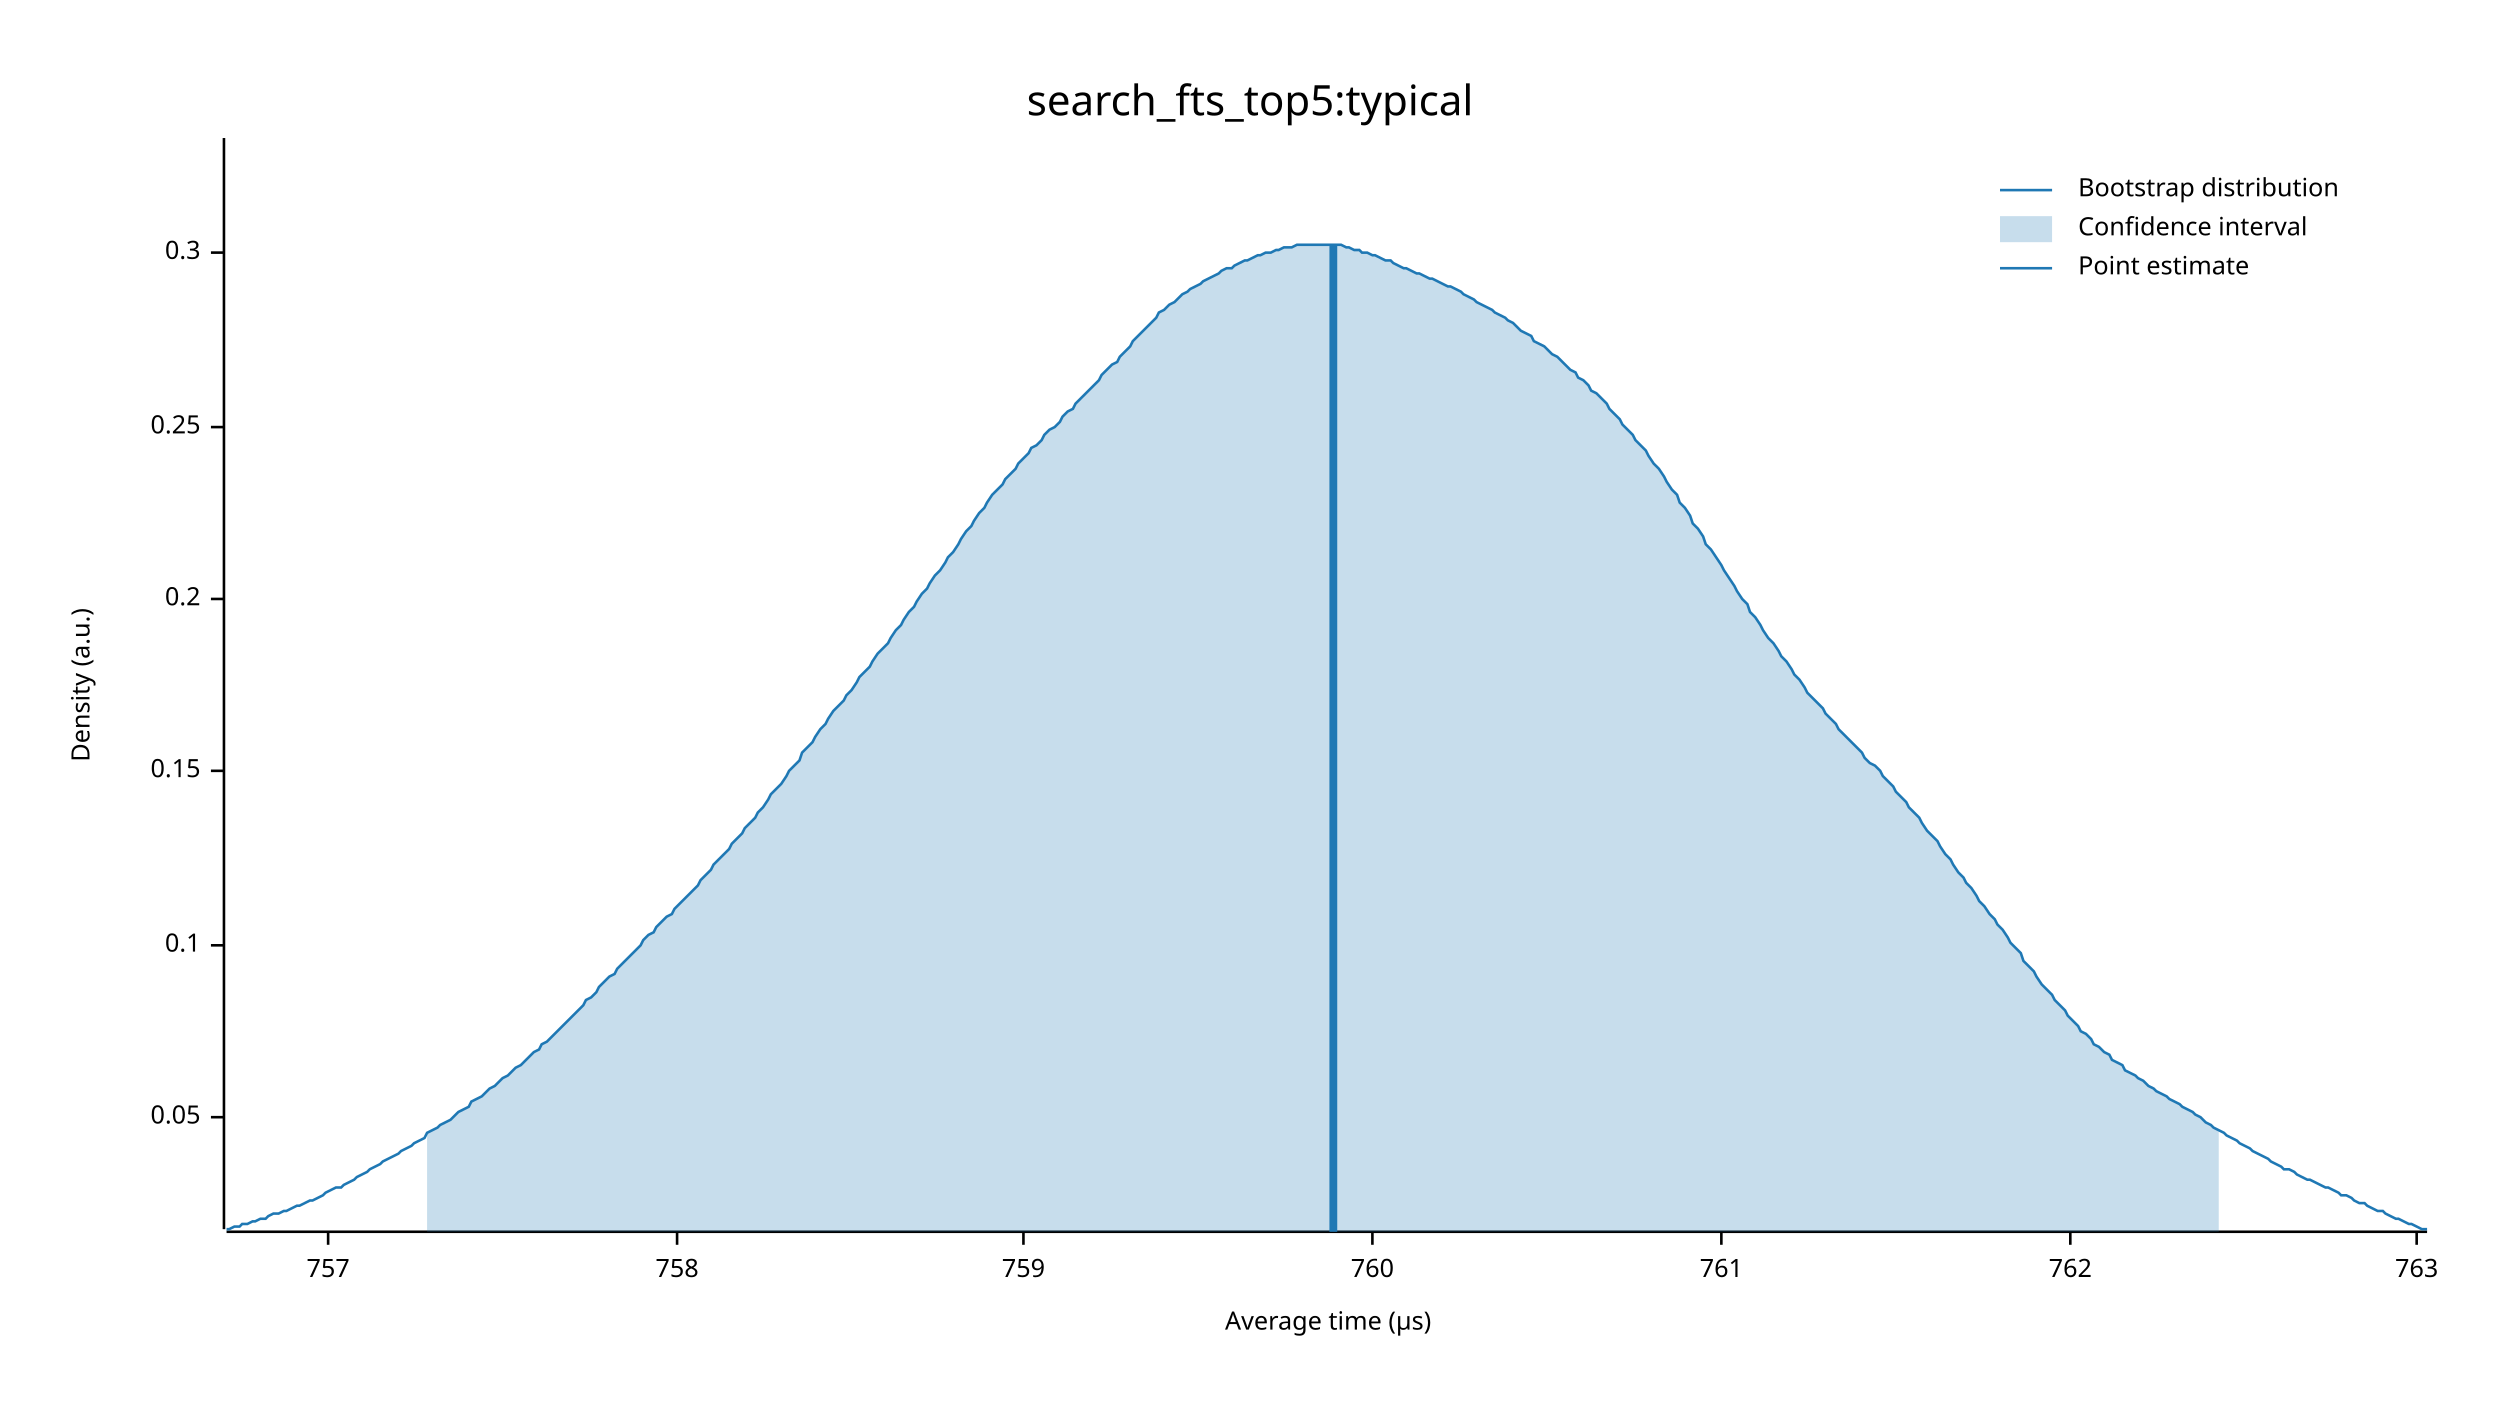
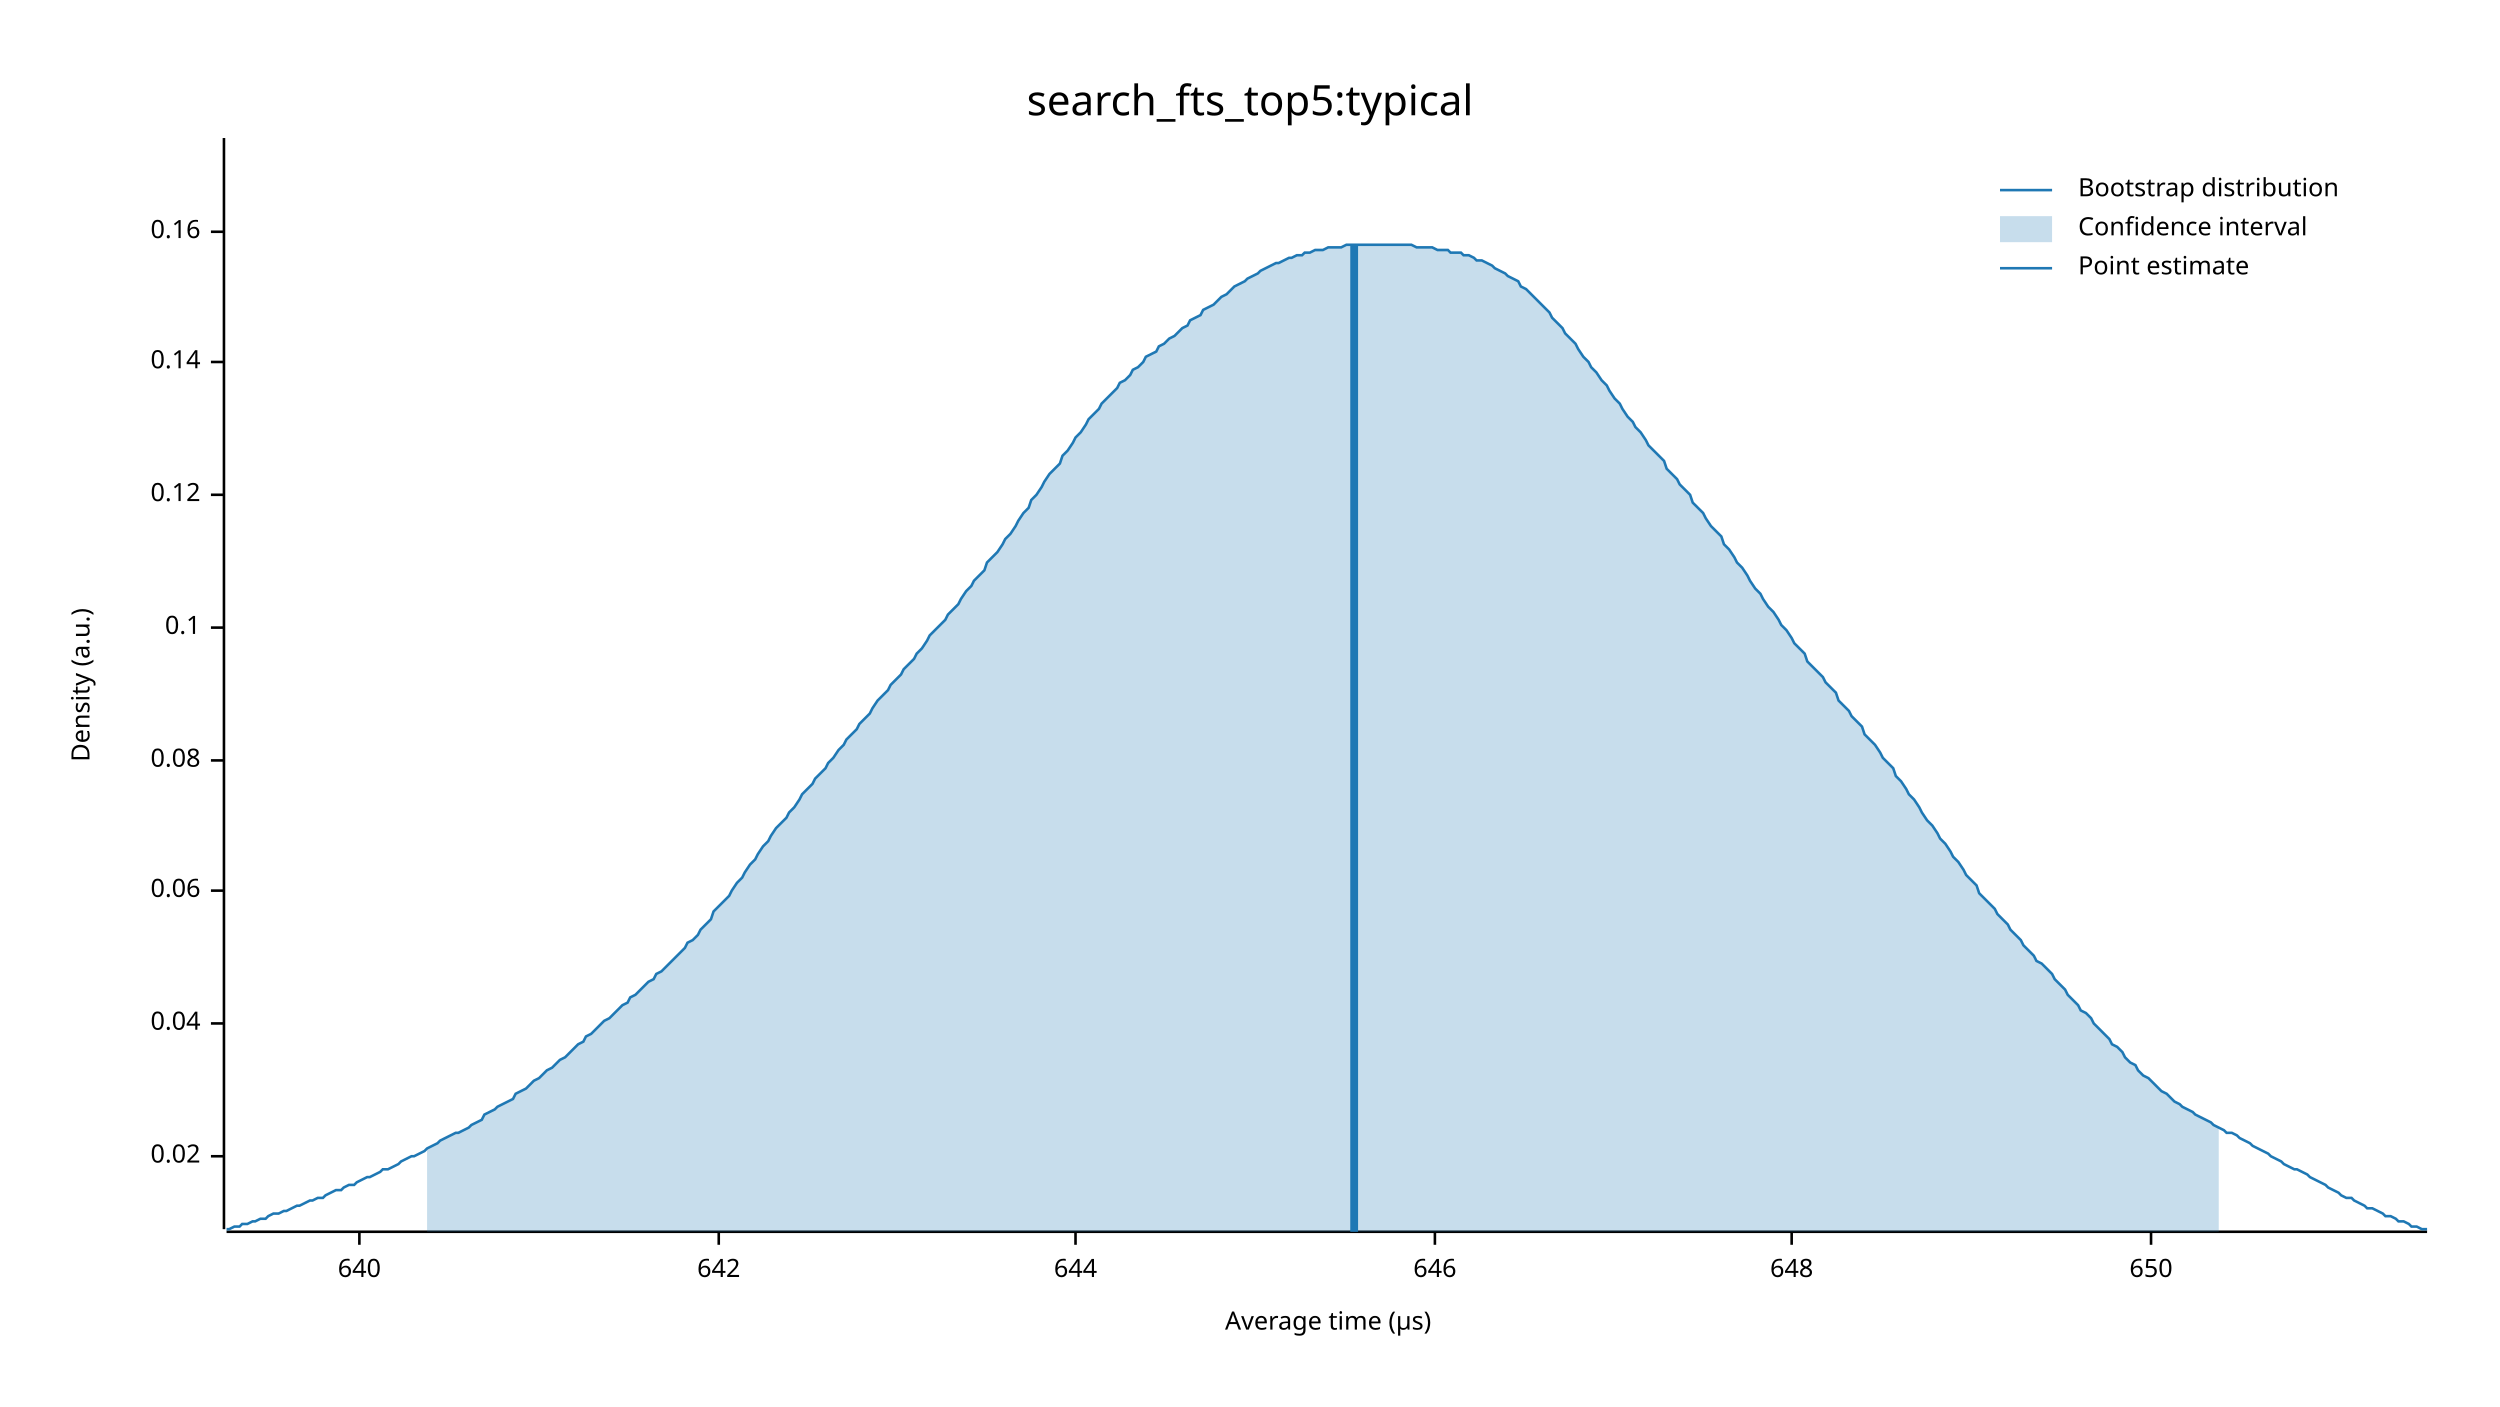
<svg xmlns="http://www.w3.org/2000/svg" width="960" height="540" viewBox="0 0 960 540">
  <text x="480" y="32" dy="0.76em" text-anchor="middle" font-family="sans-serif" font-size="16.129" opacity="1" fill="#000000">
search_fts_top5:typical
</text>
  <text x="27" y="263" dy="0.76em" text-anchor="middle" font-family="sans-serif" font-size="9.677" opacity="1" fill="#000000" transform="rotate(270, 27, 263)">
Density (a.u.)
</text>
  <text x="510" y="513" dy="-0.5ex" text-anchor="middle" font-family="sans-serif" font-size="9.677" opacity="1" fill="#000000">
Average time (µs)
</text>
  <polyline fill="none" opacity="1" stroke="#000000" stroke-width="1" points="86,53 86,472 " />
-   <text x="77" y="429" dy="0.5ex" text-anchor="end" font-family="sans-serif" font-size="9.677" opacity="1" fill="#000000">
- 0.05
+   <text x="77" y="444" dy="0.5ex" text-anchor="end" font-family="sans-serif" font-size="9.677" opacity="1" fill="#000000">
+ 0.02
</text>
-   <polyline fill="none" opacity="1" stroke="#000000" stroke-width="1" points="81,429 86,429 " />
-   <text x="77" y="363" dy="0.5ex" text-anchor="end" font-family="sans-serif" font-size="9.677" opacity="1" fill="#000000">
+   <polyline fill="none" opacity="1" stroke="#000000" stroke-width="1" points="81,444 86,444 " />
+   <text x="77" y="393" dy="0.5ex" text-anchor="end" font-family="sans-serif" font-size="9.677" opacity="1" fill="#000000">
+ 0.04
+ </text>
+   <polyline fill="none" opacity="1" stroke="#000000" stroke-width="1" points="81,393 86,393 " />
+   <text x="77" y="342" dy="0.5ex" text-anchor="end" font-family="sans-serif" font-size="9.677" opacity="1" fill="#000000">
+ 0.06
+ </text>
+   <polyline fill="none" opacity="1" stroke="#000000" stroke-width="1" points="81,342 86,342 " />
+   <text x="77" y="292" dy="0.5ex" text-anchor="end" font-family="sans-serif" font-size="9.677" opacity="1" fill="#000000">
+ 0.08
+ </text>
+   <polyline fill="none" opacity="1" stroke="#000000" stroke-width="1" points="81,292 86,292 " />
+   <text x="77" y="241" dy="0.5ex" text-anchor="end" font-family="sans-serif" font-size="9.677" opacity="1" fill="#000000">
0.1
</text>
-   <polyline fill="none" opacity="1" stroke="#000000" stroke-width="1" points="81,363 86,363 " />
-   <text x="77" y="296" dy="0.5ex" text-anchor="end" font-family="sans-serif" font-size="9.677" opacity="1" fill="#000000">
- 0.15
+   <polyline fill="none" opacity="1" stroke="#000000" stroke-width="1" points="81,241 86,241 " />
+   <text x="77" y="190" dy="0.5ex" text-anchor="end" font-family="sans-serif" font-size="9.677" opacity="1" fill="#000000">
+ 0.12
</text>
-   <polyline fill="none" opacity="1" stroke="#000000" stroke-width="1" points="81,296 86,296 " />
-   <text x="77" y="230" dy="0.5ex" text-anchor="end" font-family="sans-serif" font-size="9.677" opacity="1" fill="#000000">
- 0.2
+   <polyline fill="none" opacity="1" stroke="#000000" stroke-width="1" points="81,190 86,190 " />
+   <text x="77" y="139" dy="0.5ex" text-anchor="end" font-family="sans-serif" font-size="9.677" opacity="1" fill="#000000">
+ 0.14
</text>
-   <polyline fill="none" opacity="1" stroke="#000000" stroke-width="1" points="81,230 86,230 " />
-   <text x="77" y="164" dy="0.5ex" text-anchor="end" font-family="sans-serif" font-size="9.677" opacity="1" fill="#000000">
- 0.25
+   <polyline fill="none" opacity="1" stroke="#000000" stroke-width="1" points="81,139 86,139 " />
+   <text x="77" y="89" dy="0.5ex" text-anchor="end" font-family="sans-serif" font-size="9.677" opacity="1" fill="#000000">
+ 0.16
</text>
-   <polyline fill="none" opacity="1" stroke="#000000" stroke-width="1" points="81,164 86,164 " />
-   <text x="77" y="97" dy="0.5ex" text-anchor="end" font-family="sans-serif" font-size="9.677" opacity="1" fill="#000000">
- 0.3
+   <polyline fill="none" opacity="1" stroke="#000000" stroke-width="1" points="81,89 86,89 " />
+   <polyline fill="none" opacity="1" stroke="#000000" stroke-width="1" points="87,473 932,473 " />
+   <text x="138" y="483" dy="0.76em" text-anchor="middle" font-family="sans-serif" font-size="9.677" opacity="1" fill="#000000">
+ 640
</text>
-   <polyline fill="none" opacity="1" stroke="#000000" stroke-width="1" points="81,97 86,97 " />
-   <polyline fill="none" opacity="1" stroke="#000000" stroke-width="1" points="87,473 932,473 " />
-   <text x="126" y="483" dy="0.76em" text-anchor="middle" font-family="sans-serif" font-size="9.677" opacity="1" fill="#000000">
- 757
+   <polyline fill="none" opacity="1" stroke="#000000" stroke-width="1" points="138,473 138,478 " />
+   <text x="276" y="483" dy="0.76em" text-anchor="middle" font-family="sans-serif" font-size="9.677" opacity="1" fill="#000000">
+ 642
</text>
-   <polyline fill="none" opacity="1" stroke="#000000" stroke-width="1" points="126,473 126,478 " />
-   <text x="260" y="483" dy="0.76em" text-anchor="middle" font-family="sans-serif" font-size="9.677" opacity="1" fill="#000000">
- 758
+   <polyline fill="none" opacity="1" stroke="#000000" stroke-width="1" points="276,473 276,478 " />
+   <text x="413" y="483" dy="0.76em" text-anchor="middle" font-family="sans-serif" font-size="9.677" opacity="1" fill="#000000">
+ 644
</text>
-   <polyline fill="none" opacity="1" stroke="#000000" stroke-width="1" points="260,473 260,478 " />
-   <text x="393" y="483" dy="0.76em" text-anchor="middle" font-family="sans-serif" font-size="9.677" opacity="1" fill="#000000">
- 759
+   <polyline fill="none" opacity="1" stroke="#000000" stroke-width="1" points="413,473 413,478 " />
+   <text x="551" y="483" dy="0.76em" text-anchor="middle" font-family="sans-serif" font-size="9.677" opacity="1" fill="#000000">
+ 646
</text>
-   <polyline fill="none" opacity="1" stroke="#000000" stroke-width="1" points="393,473 393,478 " />
-   <text x="527" y="483" dy="0.76em" text-anchor="middle" font-family="sans-serif" font-size="9.677" opacity="1" fill="#000000">
- 760
+   <polyline fill="none" opacity="1" stroke="#000000" stroke-width="1" points="551,473 551,478 " />
+   <text x="688" y="483" dy="0.76em" text-anchor="middle" font-family="sans-serif" font-size="9.677" opacity="1" fill="#000000">
+ 648
</text>
-   <polyline fill="none" opacity="1" stroke="#000000" stroke-width="1" points="527,473 527,478 " />
-   <text x="661" y="483" dy="0.76em" text-anchor="middle" font-family="sans-serif" font-size="9.677" opacity="1" fill="#000000">
- 761
+   <polyline fill="none" opacity="1" stroke="#000000" stroke-width="1" points="688,473 688,478 " />
+   <text x="826" y="483" dy="0.76em" text-anchor="middle" font-family="sans-serif" font-size="9.677" opacity="1" fill="#000000">
+ 650
</text>
-   <polyline fill="none" opacity="1" stroke="#000000" stroke-width="1" points="661,473 661,478 " />
-   <text x="795" y="483" dy="0.76em" text-anchor="middle" font-family="sans-serif" font-size="9.677" opacity="1" fill="#000000">
- 762
- </text>
-   <polyline fill="none" opacity="1" stroke="#000000" stroke-width="1" points="795,473 795,478 " />
-   <text x="928" y="483" dy="0.76em" text-anchor="middle" font-family="sans-serif" font-size="9.677" opacity="1" fill="#000000">
- 763
- </text>
-   <polyline fill="none" opacity="1" stroke="#000000" stroke-width="1" points="928,473 928,478 " />
-   <polyline fill="none" opacity="1" stroke="#1F78B4" stroke-width="1" points="87,472 88,472 90,471 92,471 93,470 95,470 97,469 98,469 100,468 102,468 103,467 105,466 107,466 109,465 110,465 112,464 114,463 115,463 117,462 119,461 120,461 122,460 124,459 125,458 127,457 129,456 131,456 132,455 134,454 136,453 137,452 139,451 141,450 142,449 144,448 146,447 147,446 149,445 151,444 153,443 154,442 156,441 158,440 159,439 161,438 163,437 164,435 166,434 168,433 169,432 171,431 173,430 175,428 176,427 178,426 180,425 181,423 183,422 185,421 186,420 188,418 190,417 191,416 193,414 195,413 197,411 198,410 200,409 202,407 203,406 205,404 207,403 208,401 210,400 212,398 214,396 215,395 217,393 219,391 220,390 222,388 224,386 225,384 227,383 229,381 230,379 232,377 234,375 236,374 237,372 239,370 241,368 242,367 244,365 246,363 247,361 249,359 251,358 252,356 254,354 256,352 258,351 259,349 261,347 263,345 264,344 266,342 268,340 269,338 271,336 273,334 274,332 276,330 278,328 280,326 281,324 283,322 285,320 286,318 288,316 290,314 291,312 293,310 295,307 296,305 298,303 300,301 302,298 303,296 305,294 307,292 308,289 310,287 312,285 313,283 315,280 317,278 318,276 320,273 322,271 324,269 325,267 327,265 329,262 330,260 332,258 334,256 335,254 337,251 339,249 341,247 342,245 344,242 346,240 347,238 349,235 351,233 352,231 354,228 356,226 357,224 359,221 361,219 363,216 364,214 366,212 368,209 369,207 371,204 373,202 374,200 376,197 378,195 379,193 381,190 383,188 385,186 386,184 388,182 390,180 391,178 393,176 395,174 396,172 398,171 400,169 401,167 403,165 405,164 407,162 408,160 410,158 412,157 413,155 415,153 417,151 418,150 420,148 422,146 423,144 425,142 427,140 429,139 430,137 432,135 434,133 435,131 437,129 439,127 440,126 442,124 444,122 445,120 447,119 449,117 451,116 452,115 454,113 456,112 457,111 459,110 461,109 462,108 464,107 466,106 468,105 469,104 471,103 473,103 474,102 476,101 478,100 479,100 481,99 483,98 484,98 486,97 488,97 490,96 491,96 493,95 495,95 496,95 498,94 500,94 501,94 503,94 505,94 506,94 508,94 510,94 512,94 513,94 515,94 517,95 518,95 520,96 522,96 523,97 525,97 527,98 528,98 530,99 532,100 534,100 535,101 537,102 539,103 540,103 542,104 544,105 545,105 547,106 549,107 550,107 552,108 554,109 556,110 557,110 559,111 561,112 562,113 564,114 566,115 567,116 569,117 571,118 573,119 574,120 576,121 578,122 579,123 581,124 583,126 584,127 586,128 588,129 589,131 591,132 593,133 595,135 596,136 598,137 600,139 601,140 603,142 605,143 606,145 608,146 610,148 611,150 613,151 615,153 617,155 618,157 620,159 622,161 623,163 625,165 627,167 628,169 630,171 632,173 633,175 635,178 637,180 639,183 640,185 642,188 644,190 645,193 647,195 649,198 650,201 652,203 654,206 655,209 657,211 659,214 661,217 662,219 664,222 666,225 667,227 669,230 671,232 672,235 674,237 676,240 677,242 679,245 681,247 683,250 684,252 686,254 688,257 689,259 691,261 693,264 694,266 696,268 698,270 700,272 701,274 703,276 705,278 706,280 708,282 710,284 711,285 713,287 715,289 716,291 718,293 720,294 722,296 723,298 725,300 727,302 728,304 730,306 732,308 733,310 735,312 737,314 738,316 740,319 742,321 744,323 745,325 747,328 749,330 750,332 752,335 754,337 755,339 757,341 759,344 760,346 762,348 764,351 766,353 767,355 769,357 771,360 772,362 774,364 776,366 777,369 779,371 781,373 782,375 784,378 786,380 788,382 789,384 791,386 793,388 794,390 796,392 798,394 799,396 801,397 803,399 804,401 806,402 808,404 810,405 811,407 813,408 815,409 816,411 818,412 820,413 821,414 823,415 825,417 827,418 828,419 830,420 832,421 833,422 835,423 837,424 838,425 840,426 842,427 843,428 845,429 847,431 849,432 850,433 852,434 854,435 855,436 857,437 859,438 860,439 862,440 864,441 865,442 867,443 869,444 871,445 872,446 874,447 876,448 877,449 879,449 881,450 882,451 884,452 886,453 887,453 889,454 891,455 893,456 894,456 896,457 898,458 899,459 901,459 903,460 904,461 906,462 908,462 909,463 911,464 913,465 915,465 916,466 918,467 920,468 921,468 923,469 925,470 926,470 928,471 930,472 932,472 " />
-   <polygon opacity="0.25" fill="#1F78B4" points="164,435 166,434 168,433 169,432 171,431 173,430 175,428 176,427 178,426 180,425 181,423 183,422 185,421 186,420 188,418 190,417 191,416 193,414 195,413 197,411 198,410 200,409 202,407 203,406 205,404 207,403 208,401 210,400 212,398 214,396 215,395 217,393 219,391 220,390 222,388 224,386 225,384 227,383 229,381 230,379 232,377 234,375 236,374 237,372 239,370 241,368 242,367 244,365 246,363 247,361 249,359 251,358 252,356 254,354 256,352 258,351 259,349 261,347 263,345 264,344 266,342 268,340 269,338 271,336 273,334 274,332 276,330 278,328 280,326 281,324 283,322 285,320 286,318 288,316 290,314 291,312 293,310 295,307 296,305 298,303 300,301 302,298 303,296 305,294 307,292 308,289 310,287 312,285 313,283 315,280 317,278 318,276 320,273 322,271 324,269 325,267 327,265 329,262 330,260 332,258 334,256 335,254 337,251 339,249 341,247 342,245 344,242 346,240 347,238 349,235 351,233 352,231 354,228 356,226 357,224 359,221 361,219 363,216 364,214 366,212 368,209 369,207 371,204 373,202 374,200 376,197 378,195 379,193 381,190 383,188 385,186 386,184 388,182 390,180 391,178 393,176 395,174 396,172 398,171 400,169 401,167 403,165 405,164 407,162 408,160 410,158 412,157 413,155 415,153 417,151 418,150 420,148 422,146 423,144 425,142 427,140 429,139 430,137 432,135 434,133 435,131 437,129 439,127 440,126 442,124 444,122 445,120 447,119 449,117 451,116 452,115 454,113 456,112 457,111 459,110 461,109 462,108 464,107 466,106 468,105 469,104 471,103 473,103 474,102 476,101 478,100 479,100 481,99 483,98 484,98 486,97 488,97 490,96 491,96 493,95 495,95 496,95 498,94 500,94 501,94 503,94 505,94 506,94 508,94 510,94 512,94 513,94 515,94 517,95 518,95 520,96 522,96 523,97 525,97 527,98 528,98 530,99 532,100 534,100 535,101 537,102 539,103 540,103 542,104 544,105 545,105 547,106 549,107 550,107 552,108 554,109 556,110 557,110 559,111 561,112 562,113 564,114 566,115 567,116 569,117 571,118 573,119 574,120 576,121 578,122 579,123 581,124 583,126 584,127 586,128 588,129 589,131 591,132 593,133 595,135 596,136 598,137 600,139 601,140 603,142 605,143 606,145 608,146 610,148 611,150 613,151 615,153 617,155 618,157 620,159 622,161 623,163 625,165 627,167 628,169 630,171 632,173 633,175 635,178 637,180 639,183 640,185 642,188 644,190 645,193 647,195 649,198 650,201 652,203 654,206 655,209 657,211 659,214 661,217 662,219 664,222 666,225 667,227 669,230 671,232 672,235 674,237 676,240 677,242 679,245 681,247 683,250 684,252 686,254 688,257 689,259 691,261 693,264 694,266 696,268 698,270 700,272 701,274 703,276 705,278 706,280 708,282 710,284 711,285 713,287 715,289 716,291 718,293 720,294 722,296 723,298 725,300 727,302 728,304 730,306 732,308 733,310 735,312 737,314 738,316 740,319 742,321 744,323 745,325 747,328 749,330 750,332 752,335 754,337 755,339 757,341 759,344 760,346 762,348 764,351 766,353 767,355 769,357 771,360 772,362 774,364 776,366 777,369 779,371 781,373 782,375 784,378 786,380 788,382 789,384 791,386 793,388 794,390 796,392 798,394 799,396 801,397 803,399 804,401 806,402 808,404 810,405 811,407 813,408 815,409 816,411 818,412 820,413 821,414 823,415 825,417 827,418 828,419 830,420 832,421 833,422 835,423 837,424 838,425 840,426 842,427 843,428 845,429 847,431 849,432 850,433 852,434 852,473 164,473 " />
-   <polyline fill="none" opacity="1" stroke="#1F78B4" stroke-width="3" points="512,473 512,94 " />
+   <polyline fill="none" opacity="1" stroke="#000000" stroke-width="1" points="826,473 826,478 " />
+   <polyline fill="none" opacity="1" stroke="#1F78B4" stroke-width="1" points="87,472 88,472 90,471 92,471 93,470 95,470 97,469 98,469 100,468 102,468 103,467 105,466 107,466 109,465 110,465 112,464 114,463 115,463 117,462 119,461 120,461 122,460 124,460 125,459 127,458 129,457 131,457 132,456 134,455 136,455 137,454 139,453 141,452 142,452 144,451 146,450 147,449 149,449 151,448 153,447 154,446 156,445 158,444 159,444 161,443 163,442 164,441 166,440 168,439 169,438 171,437 173,436 175,435 176,435 178,434 180,433 181,432 183,431 185,430 186,428 188,427 190,426 191,425 193,424 195,423 197,422 198,420 200,419 202,418 203,417 205,415 207,414 208,413 210,411 212,410 214,408 215,407 217,406 219,404 220,403 222,401 224,400 225,398 227,397 229,395 230,394 232,392 234,391 236,389 237,388 239,386 241,385 242,383 244,382 246,380 247,379 249,377 251,376 252,374 254,373 256,371 258,369 259,368 261,366 263,364 264,362 266,361 268,359 269,357 271,355 273,353 274,350 276,348 278,346 280,344 281,342 283,339 285,337 286,335 288,332 290,330 291,328 293,325 295,323 296,321 298,318 300,316 302,314 303,312 305,310 307,307 308,305 310,303 312,301 313,299 315,297 317,295 318,293 320,291 322,288 324,286 325,284 327,282 329,280 330,278 332,276 334,274 335,272 337,269 339,267 341,265 342,263 344,261 346,259 347,257 349,255 351,253 352,251 354,249 356,246 357,244 359,242 361,240 363,238 364,236 366,234 368,232 369,230 371,227 373,225 374,223 376,221 378,219 379,216 381,214 383,212 385,209 386,207 388,205 390,202 391,200 393,197 395,195 396,192 398,190 400,187 401,185 403,182 405,180 407,178 408,175 410,173 412,170 413,168 415,166 417,163 418,161 420,159 422,157 423,155 425,153 427,151 429,149 430,147 432,146 434,144 435,142 437,141 439,139 440,137 442,136 444,135 445,133 447,132 449,130 451,129 452,128 454,126 456,125 457,123 459,122 461,121 462,119 464,118 466,117 468,115 469,114 471,113 473,111 474,110 476,109 478,108 479,107 481,106 483,105 484,104 486,103 488,102 490,101 491,101 493,100 495,99 496,99 498,98 500,98 501,97 503,97 505,96 506,96 508,96 510,95 512,95 513,95 515,95 517,94 518,94 520,94 522,94 523,94 525,94 527,94 528,94 530,94 532,94 534,94 535,94 537,94 539,94 540,94 542,94 544,95 545,95 547,95 549,95 550,95 552,96 554,96 556,96 557,97 559,97 561,97 562,98 564,98 566,99 567,100 569,100 571,101 573,102 574,103 576,104 578,105 579,106 581,107 583,108 584,110 586,111 588,113 589,114 591,116 593,118 595,120 596,122 598,124 600,126 601,128 603,130 605,132 606,134 608,137 610,139 611,141 613,143 615,146 617,148 618,150 620,153 622,155 623,157 625,160 627,162 628,164 630,166 632,169 633,171 635,173 637,175 639,177 640,180 642,182 644,184 645,186 647,188 649,190 650,193 652,195 654,197 655,199 657,202 659,204 661,206 662,209 664,211 666,214 667,216 669,218 671,221 672,223 674,226 676,228 677,230 679,233 681,235 683,238 684,240 686,242 688,245 689,247 691,249 693,251 694,254 696,256 698,258 700,260 701,262 703,264 705,266 706,269 708,271 710,273 711,275 713,277 715,279 716,282 718,284 720,286 722,289 723,291 725,293 727,295 728,298 730,300 732,303 733,305 735,307 737,310 738,312 740,315 742,317 744,320 745,322 747,324 749,327 750,329 752,331 754,334 755,336 757,338 759,340 760,343 762,345 764,347 766,349 767,351 769,353 771,355 772,357 774,359 776,361 777,363 779,365 781,367 782,369 784,370 786,372 788,374 789,376 791,378 793,380 794,382 796,384 798,386 799,388 801,389 803,391 804,393 806,395 808,397 810,399 811,401 813,402 815,404 816,406 818,408 820,409 821,411 823,413 825,414 827,416 828,417 830,419 832,420 833,421 835,423 837,424 838,425 840,426 842,427 843,428 845,429 847,430 849,431 850,432 852,433 854,434 855,435 857,435 859,436 860,437 862,438 864,439 865,440 867,441 869,442 871,443 872,444 874,445 876,446 877,447 879,448 881,449 882,449 884,450 886,451 887,452 889,453 891,454 893,455 894,456 896,457 898,458 899,459 901,460 903,460 904,461 906,462 908,463 909,464 911,464 913,465 915,466 916,467 918,467 920,468 921,469 923,469 925,470 926,471 928,471 930,472 932,472 " />
+   <polygon opacity="0.25" fill="#1F78B4" points="164,441 166,440 168,439 169,438 171,437 173,436 175,435 176,435 178,434 180,433 181,432 183,431 185,430 186,428 188,427 190,426 191,425 193,424 195,423 197,422 198,420 200,419 202,418 203,417 205,415 207,414 208,413 210,411 212,410 214,408 215,407 217,406 219,404 220,403 222,401 224,400 225,398 227,397 229,395 230,394 232,392 234,391 236,389 237,388 239,386 241,385 242,383 244,382 246,380 247,379 249,377 251,376 252,374 254,373 256,371 258,369 259,368 261,366 263,364 264,362 266,361 268,359 269,357 271,355 273,353 274,350 276,348 278,346 280,344 281,342 283,339 285,337 286,335 288,332 290,330 291,328 293,325 295,323 296,321 298,318 300,316 302,314 303,312 305,310 307,307 308,305 310,303 312,301 313,299 315,297 317,295 318,293 320,291 322,288 324,286 325,284 327,282 329,280 330,278 332,276 334,274 335,272 337,269 339,267 341,265 342,263 344,261 346,259 347,257 349,255 351,253 352,251 354,249 356,246 357,244 359,242 361,240 363,238 364,236 366,234 368,232 369,230 371,227 373,225 374,223 376,221 378,219 379,216 381,214 383,212 385,209 386,207 388,205 390,202 391,200 393,197 395,195 396,192 398,190 400,187 401,185 403,182 405,180 407,178 408,175 410,173 412,170 413,168 415,166 417,163 418,161 420,159 422,157 423,155 425,153 427,151 429,149 430,147 432,146 434,144 435,142 437,141 439,139 440,137 442,136 444,135 445,133 447,132 449,130 451,129 452,128 454,126 456,125 457,123 459,122 461,121 462,119 464,118 466,117 468,115 469,114 471,113 473,111 474,110 476,109 478,108 479,107 481,106 483,105 484,104 486,103 488,102 490,101 491,101 493,100 495,99 496,99 498,98 500,98 501,97 503,97 505,96 506,96 508,96 510,95 512,95 513,95 515,95 517,94 518,94 520,94 522,94 523,94 525,94 527,94 528,94 530,94 532,94 534,94 535,94 537,94 539,94 540,94 542,94 544,95 545,95 547,95 549,95 550,95 552,96 554,96 556,96 557,97 559,97 561,97 562,98 564,98 566,99 567,100 569,100 571,101 573,102 574,103 576,104 578,105 579,106 581,107 583,108 584,110 586,111 588,113 589,114 591,116 593,118 595,120 596,122 598,124 600,126 601,128 603,130 605,132 606,134 608,137 610,139 611,141 613,143 615,146 617,148 618,150 620,153 622,155 623,157 625,160 627,162 628,164 630,166 632,169 633,171 635,173 637,175 639,177 640,180 642,182 644,184 645,186 647,188 649,190 650,193 652,195 654,197 655,199 657,202 659,204 661,206 662,209 664,211 666,214 667,216 669,218 671,221 672,223 674,226 676,228 677,230 679,233 681,235 683,238 684,240 686,242 688,245 689,247 691,249 693,251 694,254 696,256 698,258 700,260 701,262 703,264 705,266 706,269 708,271 710,273 711,275 713,277 715,279 716,282 718,284 720,286 722,289 723,291 725,293 727,295 728,298 730,300 732,303 733,305 735,307 737,310 738,312 740,315 742,317 744,320 745,322 747,324 749,327 750,329 752,331 754,334 755,336 757,338 759,340 760,343 762,345 764,347 766,349 767,351 769,353 771,355 772,357 774,359 776,361 777,363 779,365 781,367 782,369 784,370 786,372 788,374 789,376 791,378 793,380 794,382 796,384 798,386 799,388 801,389 803,391 804,393 806,395 808,397 810,399 811,401 813,402 815,404 816,406 818,408 820,409 821,411 823,413 825,414 827,416 828,417 830,419 832,420 833,421 835,423 837,424 838,425 840,426 842,427 843,428 845,429 847,430 849,431 850,432 852,433 852,473 164,473 " />
+   <polyline fill="none" opacity="1" stroke="#1F78B4" stroke-width="3" points="520,473 520,94 " />
  <text x="798" y="68" dy="0.76em" text-anchor="start" font-family="sans-serif" font-size="9.677" opacity="1" fill="#000000">
Bootstrap distribution
</text>
  <text x="798" y="83" dy="0.76em" text-anchor="start" font-family="sans-serif" font-size="9.677" opacity="1" fill="#000000">
Confidence interval
</text>
  <text x="798" y="98" dy="0.76em" text-anchor="start" font-family="sans-serif" font-size="9.677" opacity="1" fill="#000000">
Point estimate
</text>
  <polyline fill="none" opacity="1" stroke="#1F78B4" stroke-width="1" points="768,73 788,73 " />
  <rect x="768" y="83" width="20" height="10" opacity="0.25" fill="#1F78B4" stroke="none" />
  <polyline fill="none" opacity="1" stroke="#1F78B4" stroke-width="1" points="768,103 788,103 " />
</svg>
